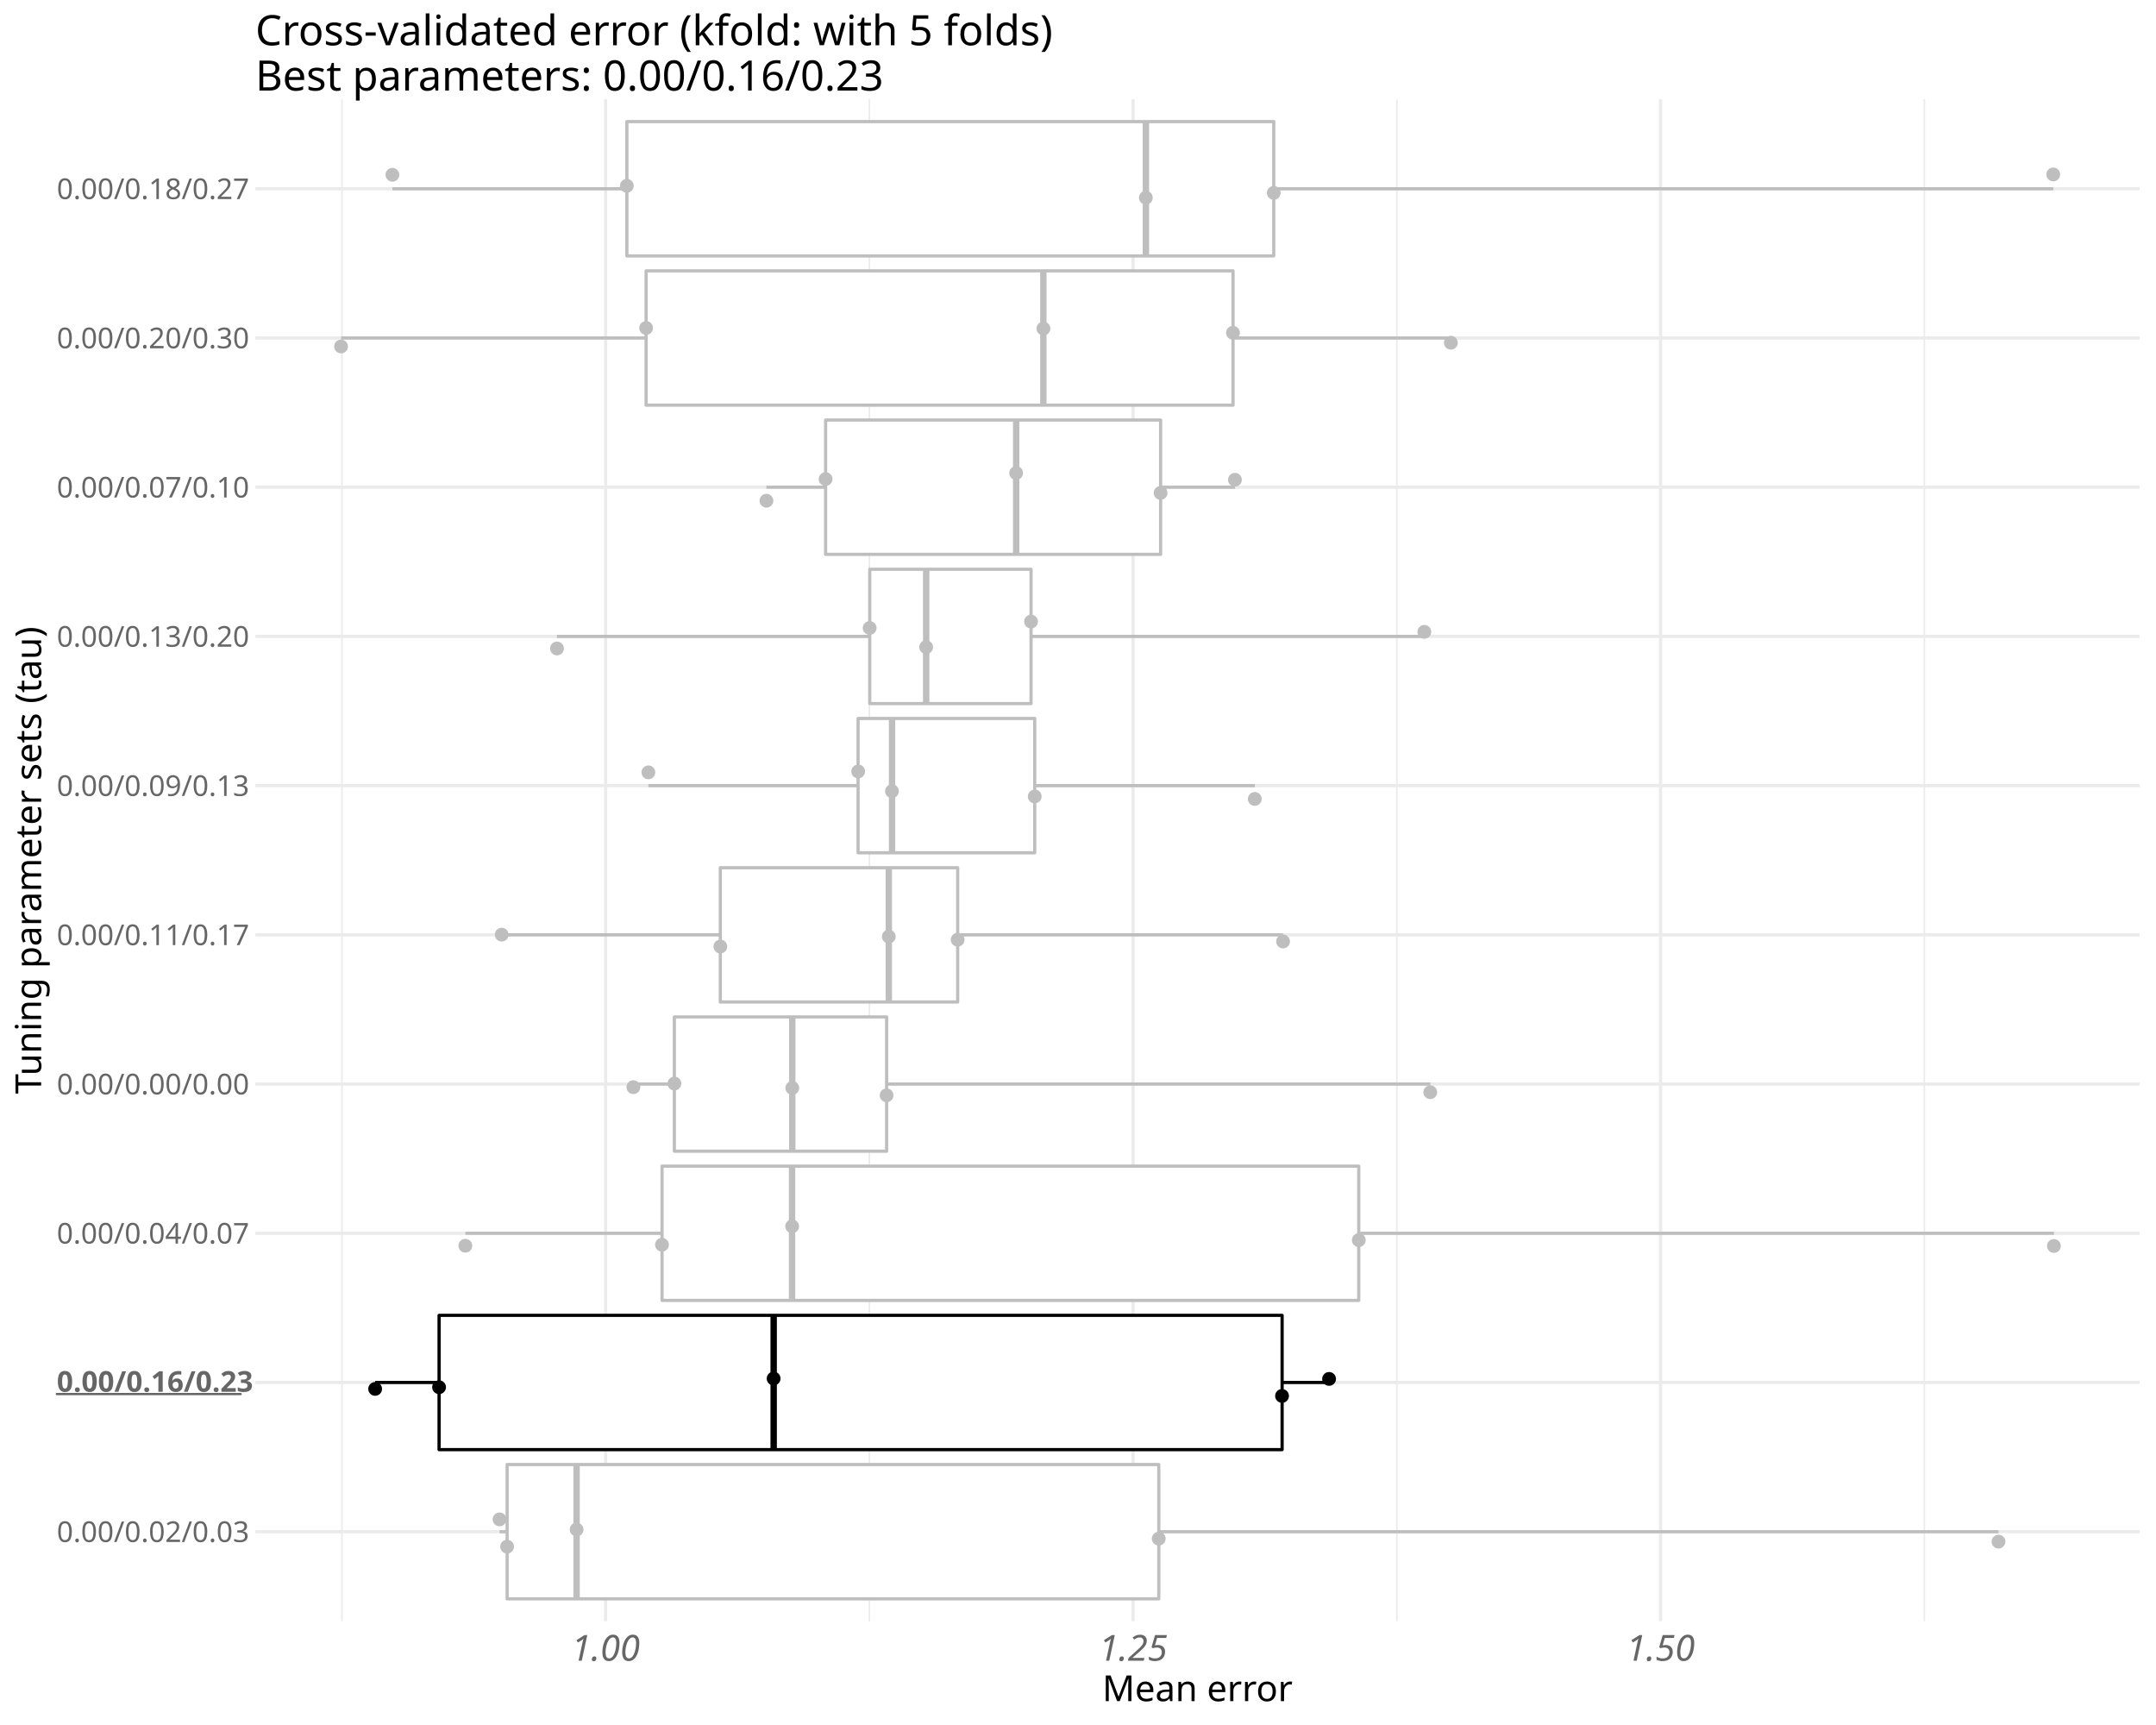
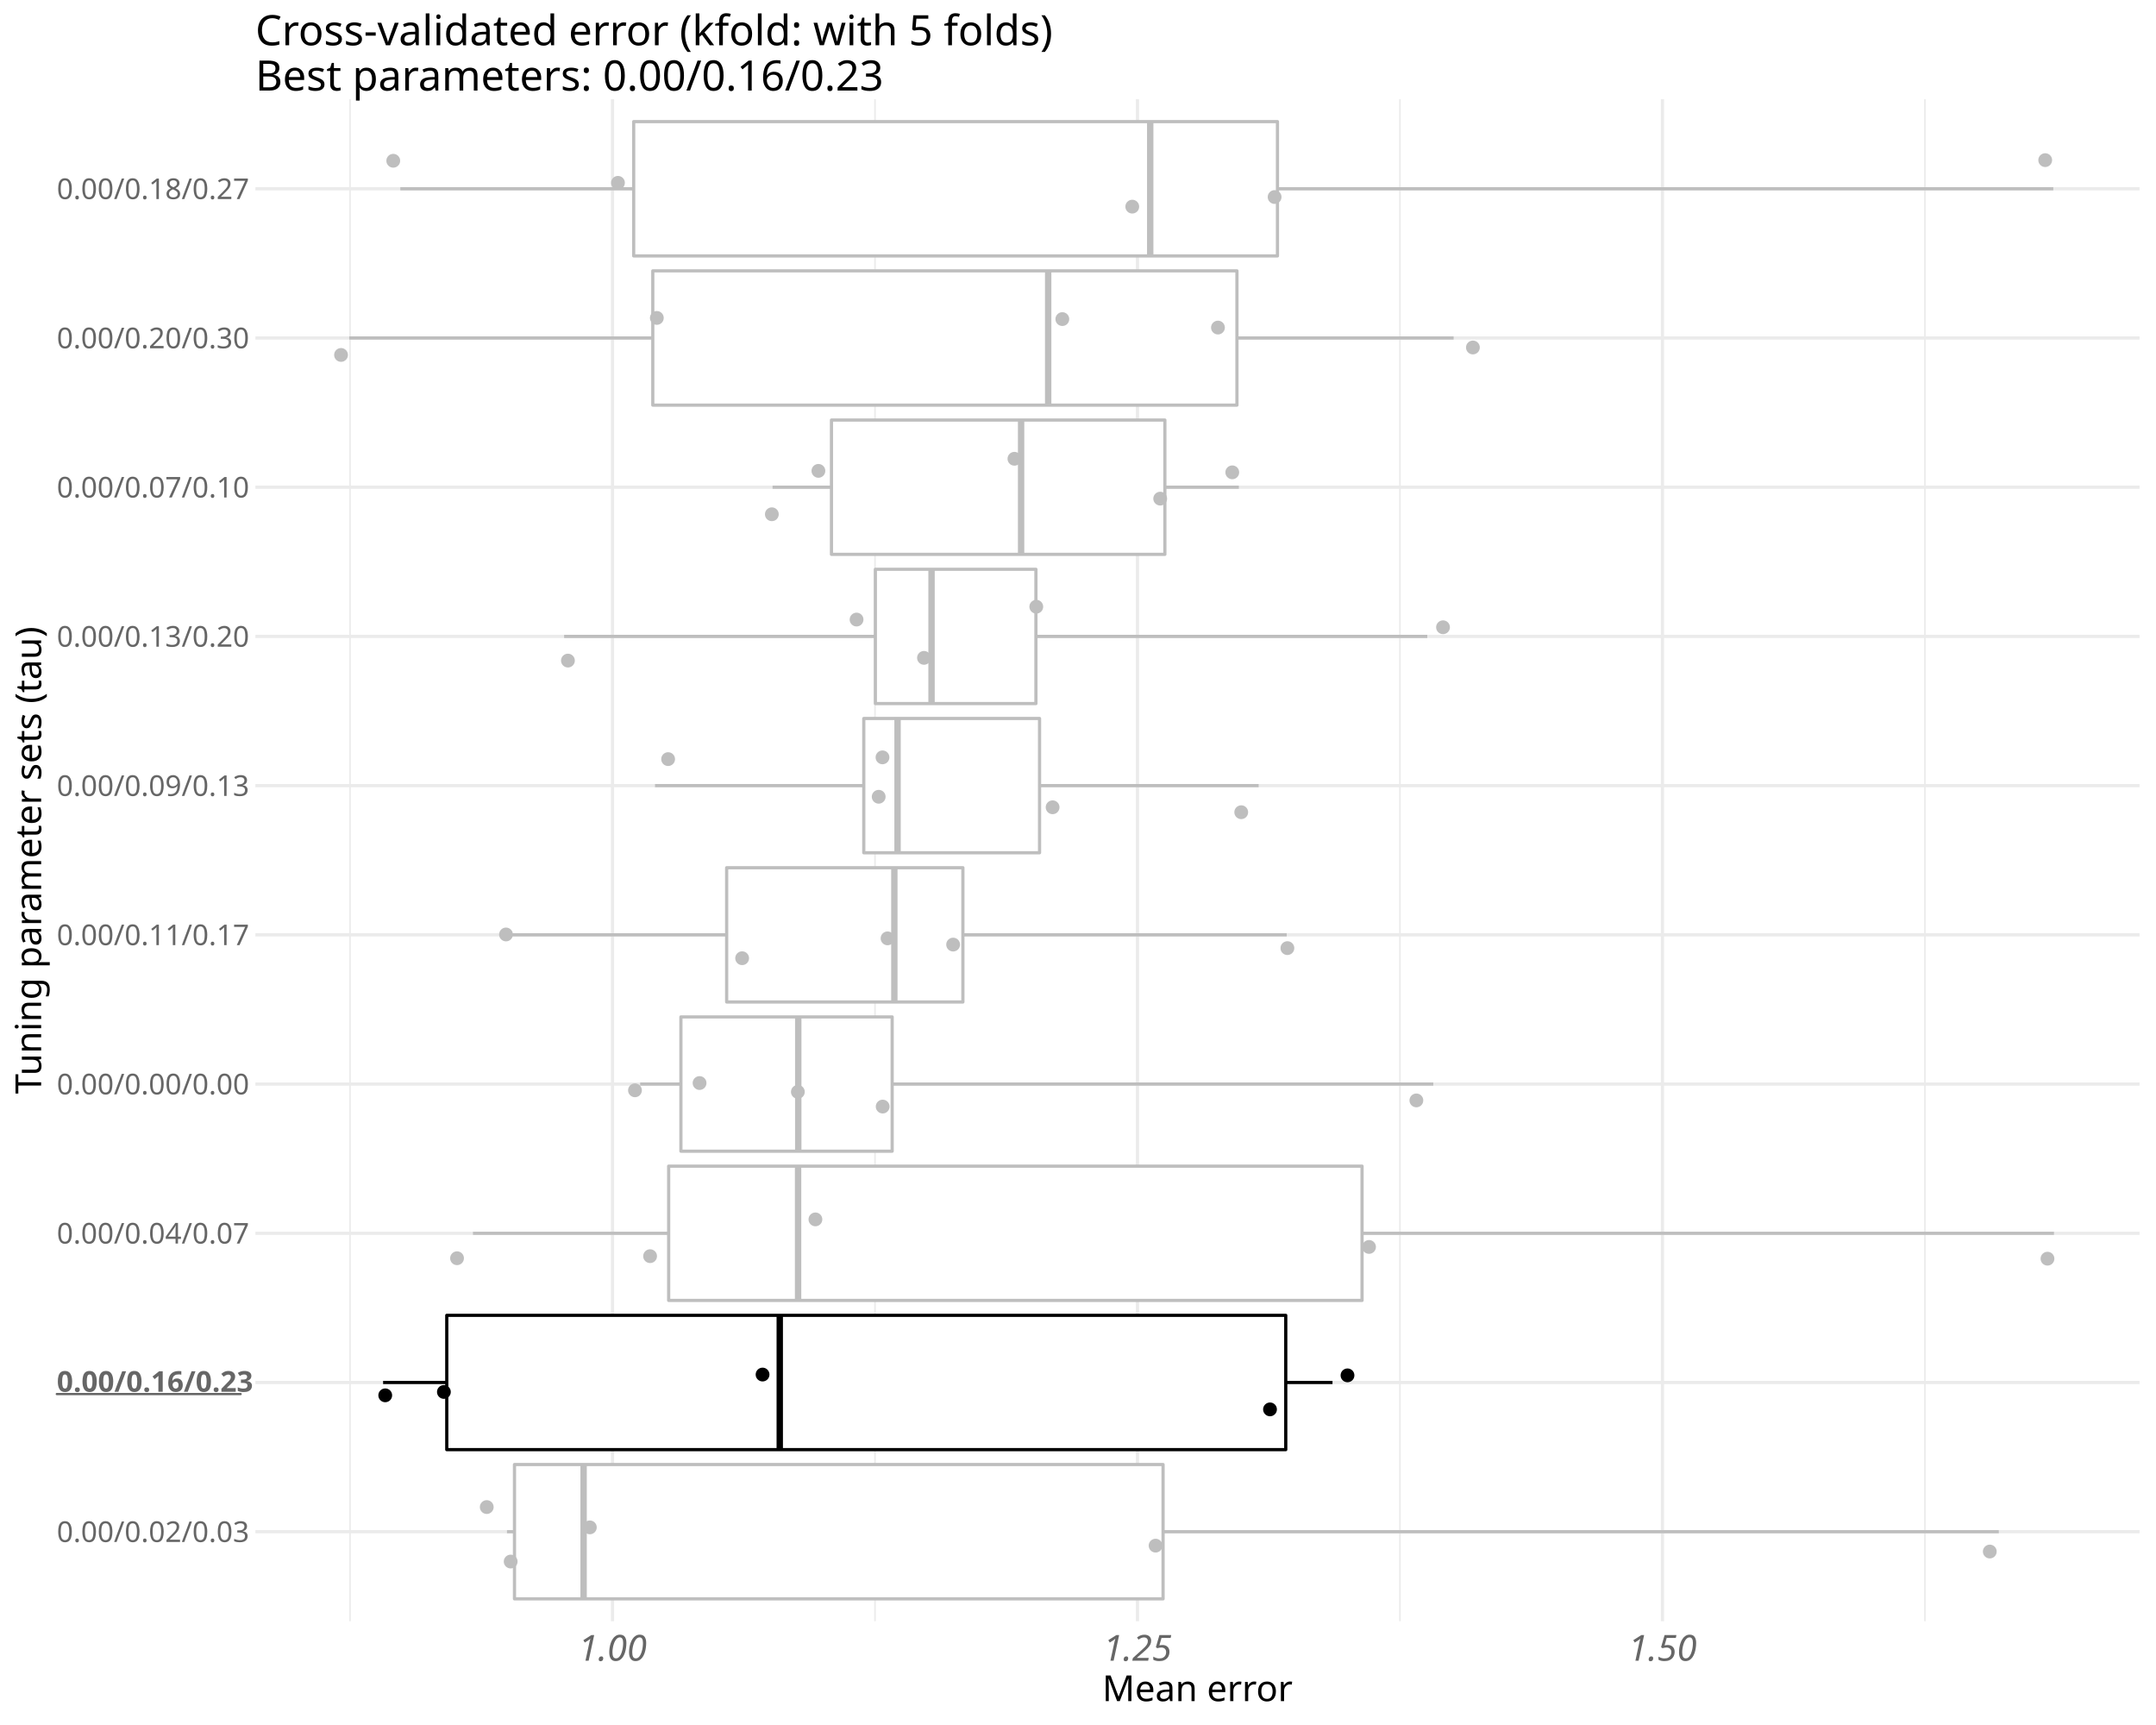
<svg xmlns="http://www.w3.org/2000/svg" class="svglite" data-engine-version="2.0" width="720.00pt" height="576.00pt" viewBox="0 0 720.00 576.00">
  <defs>
    <style type="text/css">
    .svglite line, .svglite polyline, .svglite polygon, .svglite path, .svglite rect, .svglite circle {
      fill: none;
      stroke: #000000;
      stroke-linecap: round;
      stroke-linejoin: round;
      stroke-miterlimit: 10.00;
    }
  </style>
  </defs>
  <rect width="100%" height="100%" style="stroke: none; fill: #FFFFFF;" />
  <defs>
    <clipPath id="cpMC4wMHw3MjAuMDB8MC4wMHw1NzYuMDA=">
      <rect x="0.00" y="0.00" width="720.00" height="576.00" />
    </clipPath>
  </defs>
  <g clip-path="url(#cpMC4wMHw3MjAuMDB8MC4wMHw1NzYuMDA=)">
</g>
  <defs>
    <clipPath id="cpODUuMjl8NzE0LjUyfDMzLjE0fDU0MS4zNQ==">
      <rect x="85.29" y="33.14" width="629.23" height="508.21" />
    </clipPath>
  </defs>
  <g clip-path="url(#cpODUuMjl8NzE0LjUyfDMzLjE0fDU0MS4zNQ==)">
-     <polyline points="114.18,541.35 114.18,33.14 " style="stroke-width: 0.53; stroke: #EBEBEB; stroke-linecap: butt;" />
-     <polyline points="290.33,541.35 290.33,33.14 " style="stroke-width: 0.53; stroke: #EBEBEB; stroke-linecap: butt;" />
-     <polyline points="466.48,541.35 466.48,33.14 " style="stroke-width: 0.53; stroke: #EBEBEB; stroke-linecap: butt;" />
-     <polyline points="642.63,541.35 642.63,33.14 " style="stroke-width: 0.53; stroke: #EBEBEB; stroke-linecap: butt;" />
+     <polyline points="116.90,541.35 116.90,33.14 " style="stroke-width: 0.53; stroke: #EBEBEB; stroke-linecap: butt;" />
+     <polyline points="292.21,541.35 292.21,33.14 " style="stroke-width: 0.53; stroke: #EBEBEB; stroke-linecap: butt;" />
+     <polyline points="467.52,541.35 467.52,33.14 " style="stroke-width: 0.53; stroke: #EBEBEB; stroke-linecap: butt;" />
+     <polyline points="642.83,541.35 642.83,33.14 " style="stroke-width: 0.53; stroke: #EBEBEB; stroke-linecap: butt;" />
    <polyline points="85.29,112.86 714.52,112.86 " style="stroke-width: 1.07; stroke: #EBEBEB; stroke-linecap: butt;" />
    <polyline points="85.29,63.04 714.52,63.04 " style="stroke-width: 1.07; stroke: #EBEBEB; stroke-linecap: butt;" />
    <polyline points="85.29,461.63 714.52,461.63 " style="stroke-width: 1.07; stroke: #EBEBEB; stroke-linecap: butt;" />
    <polyline points="85.29,212.51 714.52,212.51 " style="stroke-width: 1.07; stroke: #EBEBEB; stroke-linecap: butt;" />
    <polyline points="85.29,312.16 714.52,312.16 " style="stroke-width: 1.07; stroke: #EBEBEB; stroke-linecap: butt;" />
    <polyline points="85.29,262.33 714.52,262.33 " style="stroke-width: 1.07; stroke: #EBEBEB; stroke-linecap: butt;" />
    <polyline points="85.29,162.68 714.52,162.68 " style="stroke-width: 1.07; stroke: #EBEBEB; stroke-linecap: butt;" />
    <polyline points="85.29,411.81 714.52,411.81 " style="stroke-width: 1.07; stroke: #EBEBEB; stroke-linecap: butt;" />
    <polyline points="85.29,511.46 714.52,511.46 " style="stroke-width: 1.07; stroke: #EBEBEB; stroke-linecap: butt;" />
    <polyline points="85.29,361.98 714.52,361.98 " style="stroke-width: 1.07; stroke: #EBEBEB; stroke-linecap: butt;" />
-     <polyline points="202.25,541.35 202.25,33.14 " style="stroke-width: 1.07; stroke: #EBEBEB; stroke-linecap: butt;" />
-     <polyline points="378.40,541.35 378.40,33.14 " style="stroke-width: 1.07; stroke: #EBEBEB; stroke-linecap: butt;" />
-     <polyline points="554.55,541.35 554.55,33.14 " style="stroke-width: 1.07; stroke: #EBEBEB; stroke-linecap: butt;" />
-     <line x1="386.98" y1="511.46" x2="667.42" y2="511.46" style="stroke-width: 1.07; stroke: #BEBEBE; stroke-linecap: butt;" />
-     <line x1="169.36" y1="511.46" x2="166.85" y2="511.46" style="stroke-width: 1.07; stroke: #BEBEBE; stroke-linecap: butt;" />
-     <polygon points="386.98,533.88 169.36,533.88 169.36,489.03 386.98,489.03 386.98,533.88 " style="stroke-width: 1.07; stroke: #BEBEBE; fill: #FFFFFF;" />
-     <line x1="192.55" y1="533.88" x2="192.55" y2="489.03" style="stroke-width: 2.13; stroke: #BEBEBE; stroke-linecap: butt;" />
-     <line x1="428.16" y1="461.63" x2="443.83" y2="461.63" style="stroke-width: 1.07; stroke-linecap: butt;" />
-     <line x1="146.63" y1="461.63" x2="125.28" y2="461.63" style="stroke-width: 1.07; stroke-linecap: butt;" />
-     <polygon points="428.16,484.05 146.63,484.05 146.63,439.21 428.16,439.21 428.16,484.05 " style="stroke-width: 1.07; fill: #FFFFFF;" />
-     <line x1="258.37" y1="484.05" x2="258.37" y2="439.21" style="stroke-width: 2.13; stroke-linecap: butt;" />
-     <line x1="453.76" y1="411.81" x2="685.92" y2="411.81" style="stroke-width: 1.07; stroke: #BEBEBE; stroke-linecap: butt;" />
-     <line x1="221.09" y1="411.81" x2="155.42" y2="411.81" style="stroke-width: 1.07; stroke: #BEBEBE; stroke-linecap: butt;" />
-     <polygon points="453.76,434.23 221.09,434.23 221.09,389.39 453.76,389.39 453.76,434.23 " style="stroke-width: 1.07; stroke: #BEBEBE; fill: #FFFFFF;" />
-     <line x1="264.51" y1="434.23" x2="264.51" y2="389.39" style="stroke-width: 2.13; stroke: #BEBEBE; stroke-linecap: butt;" />
-     <line x1="296.09" y1="361.98" x2="477.66" y2="361.98" style="stroke-width: 1.07; stroke: #BEBEBE; stroke-linecap: butt;" />
-     <line x1="225.20" y1="361.98" x2="211.53" y2="361.98" style="stroke-width: 1.07; stroke: #BEBEBE; stroke-linecap: butt;" />
-     <polygon points="296.09,384.40 225.20,384.40 225.20,339.56 296.09,339.56 296.09,384.40 " style="stroke-width: 1.07; stroke: #BEBEBE; fill: #FFFFFF;" />
-     <line x1="264.58" y1="384.40" x2="264.58" y2="339.56" style="stroke-width: 2.13; stroke: #BEBEBE; stroke-linecap: butt;" />
-     <line x1="319.82" y1="312.16" x2="428.48" y2="312.16" style="stroke-width: 1.07; stroke: #BEBEBE; stroke-linecap: butt;" />
-     <line x1="240.55" y1="312.16" x2="167.56" y2="312.16" style="stroke-width: 1.07; stroke: #BEBEBE; stroke-linecap: butt;" />
-     <polygon points="319.82,334.58 240.55,334.58 240.55,289.74 319.82,289.74 319.82,334.58 " style="stroke-width: 1.07; stroke: #BEBEBE; fill: #FFFFFF;" />
-     <line x1="296.82" y1="334.58" x2="296.82" y2="289.74" style="stroke-width: 2.13; stroke: #BEBEBE; stroke-linecap: butt;" />
-     <line x1="345.54" y1="262.33" x2="419.06" y2="262.33" style="stroke-width: 1.07; stroke: #BEBEBE; stroke-linecap: butt;" />
-     <line x1="286.56" y1="262.33" x2="216.52" y2="262.33" style="stroke-width: 1.07; stroke: #BEBEBE; stroke-linecap: butt;" />
-     <polygon points="345.54,284.75 286.56,284.75 286.56,239.91 345.54,239.91 345.54,284.75 " style="stroke-width: 1.07; stroke: #BEBEBE; fill: #FFFFFF;" />
-     <line x1="297.90" y1="284.75" x2="297.90" y2="239.91" style="stroke-width: 2.13; stroke: #BEBEBE; stroke-linecap: butt;" />
-     <line x1="344.32" y1="212.51" x2="475.64" y2="212.51" style="stroke-width: 1.07; stroke: #BEBEBE; stroke-linecap: butt;" />
-     <line x1="290.45" y1="212.51" x2="186.01" y2="212.51" style="stroke-width: 1.07; stroke: #BEBEBE; stroke-linecap: butt;" />
-     <polygon points="344.32,234.93 290.45,234.93 290.45,190.09 344.32,190.09 344.32,234.93 " style="stroke-width: 1.07; stroke: #BEBEBE; fill: #FFFFFF;" />
-     <line x1="309.30" y1="234.93" x2="309.30" y2="190.09" style="stroke-width: 2.13; stroke: #BEBEBE; stroke-linecap: butt;" />
-     <line x1="387.59" y1="162.68" x2="412.42" y2="162.68" style="stroke-width: 1.07; stroke: #BEBEBE; stroke-linecap: butt;" />
-     <line x1="275.72" y1="162.68" x2="255.95" y2="162.68" style="stroke-width: 1.07; stroke: #BEBEBE; stroke-linecap: butt;" />
-     <polygon points="387.59,185.11 275.72,185.11 275.72,140.26 387.59,140.26 387.59,185.11 " style="stroke-width: 1.07; stroke: #BEBEBE; fill: #FFFFFF;" />
-     <line x1="339.35" y1="185.11" x2="339.35" y2="140.26" style="stroke-width: 2.13; stroke: #BEBEBE; stroke-linecap: butt;" />
-     <line x1="411.77" y1="112.86" x2="484.50" y2="112.86" style="stroke-width: 1.07; stroke: #BEBEBE; stroke-linecap: butt;" />
-     <line x1="215.77" y1="112.86" x2="113.90" y2="112.86" style="stroke-width: 1.07; stroke: #BEBEBE; stroke-linecap: butt;" />
-     <polygon points="411.77,135.28 215.77,135.28 215.77,90.44 411.77,90.44 411.77,135.28 " style="stroke-width: 1.07; stroke: #BEBEBE; fill: #FFFFFF;" />
-     <line x1="348.43" y1="135.28" x2="348.43" y2="90.44" style="stroke-width: 2.13; stroke: #BEBEBE; stroke-linecap: butt;" />
-     <line x1="425.37" y1="63.04" x2="685.70" y2="63.04" style="stroke-width: 1.07; stroke: #BEBEBE; stroke-linecap: butt;" />
-     <line x1="209.35" y1="63.04" x2="131.05" y2="63.04" style="stroke-width: 1.07; stroke: #BEBEBE; stroke-linecap: butt;" />
-     <polygon points="425.37,85.46 209.35,85.46 209.35,40.61 425.37,40.61 425.37,85.46 " style="stroke-width: 1.07; stroke: #BEBEBE; fill: #FFFFFF;" />
-     <line x1="382.68" y1="85.46" x2="382.68" y2="40.61" style="stroke-width: 2.13; stroke: #BEBEBE; stroke-linecap: butt;" />
-     <circle cx="484.52" cy="114.44" r="1.95" style="stroke-width: 0.71; stroke: #BEBEBE; fill: #BEBEBE;" />
-     <circle cx="131.04" cy="58.36" r="1.95" style="stroke-width: 0.71; stroke: #BEBEBE; fill: #BEBEBE;" />
-     <circle cx="146.63" cy="463.21" r="1.95" style="stroke-width: 0.71; fill: #000000;" />
-     <circle cx="309.29" cy="216.09" r="1.95" style="stroke-width: 0.71; stroke: #BEBEBE; fill: #BEBEBE;" />
-     <circle cx="296.81" cy="312.74" r="1.95" style="stroke-width: 0.71; stroke: #BEBEBE; fill: #BEBEBE;" />
-     <circle cx="297.87" cy="264.19" r="1.95" style="stroke-width: 0.71; stroke: #BEBEBE; fill: #BEBEBE;" />
-     <circle cx="387.58" cy="164.59" r="1.95" style="stroke-width: 0.71; stroke: #BEBEBE; fill: #BEBEBE;" />
-     <circle cx="453.77" cy="414.09" r="1.95" style="stroke-width: 0.71; stroke: #BEBEBE; fill: #BEBEBE;" />
-     <circle cx="386.97" cy="513.78" r="1.95" style="stroke-width: 0.71; stroke: #BEBEBE; fill: #BEBEBE;" />
-     <circle cx="211.52" cy="363.02" r="1.95" style="stroke-width: 0.71; stroke: #BEBEBE; fill: #BEBEBE;" />
-     <circle cx="113.89" cy="115.69" r="1.95" style="stroke-width: 0.71; stroke: #BEBEBE; fill: #BEBEBE;" />
-     <circle cx="685.69" cy="58.25" r="1.95" style="stroke-width: 0.71; stroke: #BEBEBE; fill: #BEBEBE;" />
-     <circle cx="258.35" cy="460.31" r="1.95" style="stroke-width: 0.71; fill: #000000;" />
-     <circle cx="475.66" cy="210.98" r="1.95" style="stroke-width: 0.71; stroke: #BEBEBE; fill: #BEBEBE;" />
-     <circle cx="319.81" cy="313.78" r="1.95" style="stroke-width: 0.71; stroke: #BEBEBE; fill: #BEBEBE;" />
-     <circle cx="419.04" cy="266.77" r="1.95" style="stroke-width: 0.71; stroke: #BEBEBE; fill: #BEBEBE;" />
-     <circle cx="255.95" cy="167.20" r="1.95" style="stroke-width: 0.71; stroke: #BEBEBE; fill: #BEBEBE;" />
-     <circle cx="264.54" cy="409.49" r="1.95" style="stroke-width: 0.71; stroke: #BEBEBE; fill: #BEBEBE;" />
-     <circle cx="169.35" cy="516.44" r="1.95" style="stroke-width: 0.71; stroke: #BEBEBE; fill: #BEBEBE;" />
-     <circle cx="225.22" cy="361.81" r="1.95" style="stroke-width: 0.71; stroke: #BEBEBE; fill: #BEBEBE;" />
-     <circle cx="215.77" cy="109.51" r="1.95" style="stroke-width: 0.71; stroke: #BEBEBE; fill: #BEBEBE;" />
-     <circle cx="425.37" cy="64.41" r="1.95" style="stroke-width: 0.71; stroke: #BEBEBE; fill: #BEBEBE;" />
-     <circle cx="428.14" cy="466.12" r="1.95" style="stroke-width: 0.71; fill: #000000;" />
-     <circle cx="290.42" cy="209.69" r="1.95" style="stroke-width: 0.71; stroke: #BEBEBE; fill: #BEBEBE;" />
-     <circle cx="167.55" cy="312.09" r="1.95" style="stroke-width: 0.71; stroke: #BEBEBE; fill: #BEBEBE;" />
-     <circle cx="286.59" cy="257.61" r="1.95" style="stroke-width: 0.71; stroke: #BEBEBE; fill: #BEBEBE;" />
-     <circle cx="339.34" cy="157.94" r="1.95" style="stroke-width: 0.71; stroke: #BEBEBE; fill: #BEBEBE;" />
-     <circle cx="155.40" cy="415.97" r="1.95" style="stroke-width: 0.71; stroke: #BEBEBE; fill: #BEBEBE;" />
-     <circle cx="192.56" cy="510.73" r="1.95" style="stroke-width: 0.71; stroke: #BEBEBE; fill: #BEBEBE;" />
-     <circle cx="264.58" cy="363.28" r="1.95" style="stroke-width: 0.71; stroke: #BEBEBE; fill: #BEBEBE;" />
-     <circle cx="348.45" cy="109.71" r="1.95" style="stroke-width: 0.71; stroke: #BEBEBE; fill: #BEBEBE;" />
-     <circle cx="382.66" cy="66.02" r="1.95" style="stroke-width: 0.71; stroke: #BEBEBE; fill: #BEBEBE;" />
-     <circle cx="443.85" cy="460.44" r="1.95" style="stroke-width: 0.71; fill: #000000;" />
-     <circle cx="186.01" cy="216.54" r="1.95" style="stroke-width: 0.71; stroke: #BEBEBE; fill: #BEBEBE;" />
-     <circle cx="240.57" cy="316.06" r="1.95" style="stroke-width: 0.71; stroke: #BEBEBE; fill: #BEBEBE;" />
-     <circle cx="216.53" cy="257.90" r="1.95" style="stroke-width: 0.71; stroke: #BEBEBE; fill: #BEBEBE;" />
-     <circle cx="412.41" cy="160.20" r="1.95" style="stroke-width: 0.71; stroke: #BEBEBE; fill: #BEBEBE;" />
-     <circle cx="221.07" cy="415.63" r="1.95" style="stroke-width: 0.71; stroke: #BEBEBE; fill: #BEBEBE;" />
-     <circle cx="667.40" cy="514.77" r="1.95" style="stroke-width: 0.71; stroke: #BEBEBE; fill: #BEBEBE;" />
-     <circle cx="477.64" cy="364.71" r="1.95" style="stroke-width: 0.71; stroke: #BEBEBE; fill: #BEBEBE;" />
-     <circle cx="411.75" cy="111.12" r="1.95" style="stroke-width: 0.71; stroke: #BEBEBE; fill: #BEBEBE;" />
-     <circle cx="209.33" cy="62.04" r="1.95" style="stroke-width: 0.71; stroke: #BEBEBE; fill: #BEBEBE;" />
-     <circle cx="125.28" cy="463.77" r="1.95" style="stroke-width: 0.71; fill: #000000;" />
-     <circle cx="344.32" cy="207.55" r="1.95" style="stroke-width: 0.71; stroke: #BEBEBE; fill: #BEBEBE;" />
-     <circle cx="428.48" cy="314.37" r="1.95" style="stroke-width: 0.71; stroke: #BEBEBE; fill: #BEBEBE;" />
-     <circle cx="345.55" cy="265.95" r="1.95" style="stroke-width: 0.71; stroke: #BEBEBE; fill: #BEBEBE;" />
-     <circle cx="275.71" cy="159.96" r="1.95" style="stroke-width: 0.71; stroke: #BEBEBE; fill: #BEBEBE;" />
-     <circle cx="685.91" cy="416.05" r="1.95" style="stroke-width: 0.71; stroke: #BEBEBE; fill: #BEBEBE;" />
-     <circle cx="166.82" cy="507.34" r="1.95" style="stroke-width: 0.71; stroke: #BEBEBE; fill: #BEBEBE;" />
-     <circle cx="296.08" cy="365.74" r="1.95" style="stroke-width: 0.71; stroke: #BEBEBE; fill: #BEBEBE;" />
+     <polyline points="204.55,541.35 204.55,33.14 " style="stroke-width: 1.07; stroke: #EBEBEB; stroke-linecap: butt;" />
+     <polyline points="379.86,541.35 379.86,33.14 " style="stroke-width: 1.07; stroke: #EBEBEB; stroke-linecap: butt;" />
+     <polyline points="555.18,541.35 555.18,33.14 " style="stroke-width: 1.07; stroke: #EBEBEB; stroke-linecap: butt;" />
+     <line x1="388.41" y1="511.46" x2="667.50" y2="511.46" style="stroke-width: 1.07; stroke: #BEBEBE; stroke-linecap: butt;" />
+     <line x1="171.81" y1="511.46" x2="169.31" y2="511.46" style="stroke-width: 1.07; stroke: #BEBEBE; stroke-linecap: butt;" />
+     <polygon points="388.41,533.88 171.81,533.88 171.81,489.03 388.41,489.03 388.41,533.88 " style="stroke-width: 1.07; stroke: #BEBEBE; fill: #FFFFFF;" />
+     <line x1="194.90" y1="533.88" x2="194.90" y2="489.03" style="stroke-width: 2.13; stroke: #BEBEBE; stroke-linecap: butt;" />
+     <line x1="429.38" y1="461.63" x2="444.99" y2="461.63" style="stroke-width: 1.07; stroke-linecap: butt;" />
+     <line x1="149.20" y1="461.63" x2="127.94" y2="461.63" style="stroke-width: 1.07; stroke-linecap: butt;" />
+     <polygon points="429.38,484.05 149.20,484.05 149.20,439.21 429.38,439.21 429.38,484.05 " style="stroke-width: 1.07; fill: #FFFFFF;" />
+     <line x1="260.40" y1="484.05" x2="260.40" y2="439.21" style="stroke-width: 2.13; stroke-linecap: butt;" />
+     <line x1="454.86" y1="411.81" x2="685.92" y2="411.81" style="stroke-width: 1.07; stroke: #BEBEBE; stroke-linecap: butt;" />
+     <line x1="223.30" y1="411.81" x2="157.95" y2="411.81" style="stroke-width: 1.07; stroke: #BEBEBE; stroke-linecap: butt;" />
+     <polygon points="454.86,434.23 223.30,434.23 223.30,389.39 454.86,389.39 454.86,434.23 " style="stroke-width: 1.07; stroke: #BEBEBE; fill: #FFFFFF;" />
+     <line x1="266.52" y1="434.23" x2="266.52" y2="389.39" style="stroke-width: 2.13; stroke: #BEBEBE; stroke-linecap: butt;" />
+     <line x1="297.94" y1="361.98" x2="478.65" y2="361.98" style="stroke-width: 1.07; stroke: #BEBEBE; stroke-linecap: butt;" />
+     <line x1="227.39" y1="361.98" x2="213.79" y2="361.98" style="stroke-width: 1.07; stroke: #BEBEBE; stroke-linecap: butt;" />
+     <polygon points="297.94,384.40 227.39,384.40 227.39,339.56 297.94,339.56 297.94,384.40 " style="stroke-width: 1.07; stroke: #BEBEBE; fill: #FFFFFF;" />
+     <line x1="266.58" y1="384.40" x2="266.58" y2="339.56" style="stroke-width: 2.13; stroke: #BEBEBE; stroke-linecap: butt;" />
+     <line x1="321.56" y1="312.16" x2="429.70" y2="312.16" style="stroke-width: 1.07; stroke: #BEBEBE; stroke-linecap: butt;" />
+     <line x1="242.67" y1="312.16" x2="170.02" y2="312.16" style="stroke-width: 1.07; stroke: #BEBEBE; stroke-linecap: butt;" />
+     <polygon points="321.56,334.58 242.67,334.58 242.67,289.74 321.56,289.74 321.56,334.58 " style="stroke-width: 1.07; stroke: #BEBEBE; fill: #FFFFFF;" />
+     <line x1="298.67" y1="334.58" x2="298.67" y2="289.74" style="stroke-width: 2.13; stroke: #BEBEBE; stroke-linecap: butt;" />
+     <line x1="347.16" y1="262.33" x2="420.33" y2="262.33" style="stroke-width: 1.07; stroke: #BEBEBE; stroke-linecap: butt;" />
+     <line x1="288.46" y1="262.33" x2="218.75" y2="262.33" style="stroke-width: 1.07; stroke: #BEBEBE; stroke-linecap: butt;" />
+     <polygon points="347.16,284.75 288.46,284.75 288.46,239.91 347.16,239.91 347.16,284.75 " style="stroke-width: 1.07; stroke: #BEBEBE; fill: #FFFFFF;" />
+     <line x1="299.74" y1="284.75" x2="299.74" y2="239.91" style="stroke-width: 2.13; stroke: #BEBEBE; stroke-linecap: butt;" />
+     <line x1="345.95" y1="212.51" x2="476.64" y2="212.51" style="stroke-width: 1.07; stroke: #BEBEBE; stroke-linecap: butt;" />
+     <line x1="292.33" y1="212.51" x2="188.39" y2="212.51" style="stroke-width: 1.07; stroke: #BEBEBE; stroke-linecap: butt;" />
+     <polygon points="345.95,234.93 292.33,234.93 292.33,190.09 345.95,190.09 345.95,234.93 " style="stroke-width: 1.07; stroke: #BEBEBE; fill: #FFFFFF;" />
+     <line x1="311.09" y1="234.93" x2="311.09" y2="190.09" style="stroke-width: 2.13; stroke: #BEBEBE; stroke-linecap: butt;" />
+     <line x1="389.01" y1="162.68" x2="413.72" y2="162.68" style="stroke-width: 1.07; stroke: #BEBEBE; stroke-linecap: butt;" />
+     <line x1="277.67" y1="162.68" x2="258.00" y2="162.68" style="stroke-width: 1.07; stroke: #BEBEBE; stroke-linecap: butt;" />
+     <polygon points="389.01,185.11 277.67,185.11 277.67,140.26 389.01,140.26 389.01,185.11 " style="stroke-width: 1.07; stroke: #BEBEBE; fill: #FFFFFF;" />
+     <line x1="341.00" y1="185.11" x2="341.00" y2="140.26" style="stroke-width: 2.13; stroke: #BEBEBE; stroke-linecap: butt;" />
+     <line x1="413.08" y1="112.86" x2="485.45" y2="112.86" style="stroke-width: 1.07; stroke: #BEBEBE; stroke-linecap: butt;" />
+     <line x1="218.00" y1="112.86" x2="116.62" y2="112.86" style="stroke-width: 1.07; stroke: #BEBEBE; stroke-linecap: butt;" />
+     <polygon points="413.08,135.28 218.00,135.28 218.00,90.44 413.08,90.44 413.08,135.28 " style="stroke-width: 1.07; stroke: #BEBEBE; fill: #FFFFFF;" />
+     <line x1="350.04" y1="135.28" x2="350.04" y2="90.44" style="stroke-width: 2.13; stroke: #BEBEBE; stroke-linecap: butt;" />
+     <line x1="426.61" y1="63.04" x2="685.70" y2="63.04" style="stroke-width: 1.07; stroke: #BEBEBE; stroke-linecap: butt;" />
+     <line x1="211.62" y1="63.04" x2="133.69" y2="63.04" style="stroke-width: 1.07; stroke: #BEBEBE; stroke-linecap: butt;" />
+     <polygon points="426.61,85.46 211.62,85.46 211.62,40.61 426.61,40.61 426.61,85.46 " style="stroke-width: 1.07; stroke: #BEBEBE; fill: #FFFFFF;" />
+     <line x1="384.12" y1="85.46" x2="384.12" y2="40.61" style="stroke-width: 2.13; stroke: #BEBEBE; stroke-linecap: butt;" />
+     <circle cx="491.88" cy="116.03" r="1.95" style="stroke-width: 0.71; stroke: #BEBEBE; fill: #BEBEBE;" />
+     <circle cx="131.33" cy="53.68" r="1.95" style="stroke-width: 0.71; stroke: #BEBEBE; fill: #BEBEBE;" />
+     <circle cx="148.24" cy="464.79" r="1.95" style="stroke-width: 0.71; fill: #000000;" />
+     <circle cx="308.57" cy="219.67" r="1.95" style="stroke-width: 0.71; stroke: #BEBEBE; fill: #BEBEBE;" />
+     <circle cx="296.40" cy="313.33" r="1.95" style="stroke-width: 0.71; stroke: #BEBEBE; fill: #BEBEBE;" />
+     <circle cx="293.44" cy="266.05" r="1.95" style="stroke-width: 0.71; stroke: #BEBEBE; fill: #BEBEBE;" />
+     <circle cx="387.45" cy="166.50" r="1.95" style="stroke-width: 0.71; stroke: #BEBEBE; fill: #BEBEBE;" />
+     <circle cx="457.19" cy="416.37" r="1.95" style="stroke-width: 0.71; stroke: #BEBEBE; fill: #BEBEBE;" />
+     <circle cx="385.91" cy="516.11" r="1.95" style="stroke-width: 0.71; stroke: #BEBEBE; fill: #BEBEBE;" />
+     <circle cx="212.05" cy="364.07" r="1.95" style="stroke-width: 0.71; stroke: #BEBEBE; fill: #BEBEBE;" />
+     <circle cx="113.89" cy="118.52" r="1.95" style="stroke-width: 0.71; stroke: #BEBEBE; fill: #BEBEBE;" />
+     <circle cx="683.00" cy="53.47" r="1.95" style="stroke-width: 0.71; stroke: #BEBEBE; fill: #BEBEBE;" />
+     <circle cx="254.66" cy="458.98" r="1.95" style="stroke-width: 0.71; fill: #000000;" />
+     <circle cx="481.90" cy="209.45" r="1.95" style="stroke-width: 0.71; stroke: #BEBEBE; fill: #BEBEBE;" />
+     <circle cx="318.30" cy="315.41" r="1.95" style="stroke-width: 0.71; stroke: #BEBEBE; fill: #BEBEBE;" />
+     <circle cx="414.51" cy="271.21" r="1.95" style="stroke-width: 0.71; stroke: #BEBEBE; fill: #BEBEBE;" />
+     <circle cx="257.76" cy="171.72" r="1.95" style="stroke-width: 0.71; stroke: #BEBEBE; fill: #BEBEBE;" />
+     <circle cx="272.31" cy="407.17" r="1.95" style="stroke-width: 0.71; stroke: #BEBEBE; fill: #BEBEBE;" />
+     <circle cx="170.54" cy="521.42" r="1.95" style="stroke-width: 0.71; stroke: #BEBEBE; fill: #BEBEBE;" />
+     <circle cx="233.62" cy="361.64" r="1.95" style="stroke-width: 0.71; stroke: #BEBEBE; fill: #BEBEBE;" />
+     <circle cx="219.35" cy="106.16" r="1.95" style="stroke-width: 0.71; stroke: #BEBEBE; fill: #BEBEBE;" />
+     <circle cx="425.66" cy="65.79" r="1.95" style="stroke-width: 0.71; stroke: #BEBEBE; fill: #BEBEBE;" />
+     <circle cx="424.12" cy="470.61" r="1.95" style="stroke-width: 0.71; fill: #000000;" />
+     <circle cx="286.05" cy="206.88" r="1.95" style="stroke-width: 0.71; stroke: #BEBEBE; fill: #BEBEBE;" />
+     <circle cx="168.98" cy="312.03" r="1.95" style="stroke-width: 0.71; stroke: #BEBEBE; fill: #BEBEBE;" />
+     <circle cx="294.71" cy="252.89" r="1.95" style="stroke-width: 0.71; stroke: #BEBEBE; fill: #BEBEBE;" />
+     <circle cx="338.77" cy="153.19" r="1.95" style="stroke-width: 0.71; stroke: #BEBEBE; fill: #BEBEBE;" />
+     <circle cx="152.63" cy="420.14" r="1.95" style="stroke-width: 0.71; stroke: #BEBEBE; fill: #BEBEBE;" />
+     <circle cx="196.98" cy="510.01" r="1.95" style="stroke-width: 0.71; stroke: #BEBEBE; fill: #BEBEBE;" />
+     <circle cx="266.45" cy="364.59" r="1.95" style="stroke-width: 0.71; stroke: #BEBEBE; fill: #BEBEBE;" />
+     <circle cx="354.77" cy="106.55" r="1.95" style="stroke-width: 0.71; stroke: #BEBEBE; fill: #BEBEBE;" />
+     <circle cx="378.12" cy="69.00" r="1.95" style="stroke-width: 0.71; stroke: #BEBEBE; fill: #BEBEBE;" />
+     <circle cx="450.00" cy="459.25" r="1.95" style="stroke-width: 0.71; fill: #000000;" />
+     <circle cx="189.66" cy="220.58" r="1.95" style="stroke-width: 0.71; stroke: #BEBEBE; fill: #BEBEBE;" />
+     <circle cx="247.84" cy="319.96" r="1.95" style="stroke-width: 0.71; stroke: #BEBEBE; fill: #BEBEBE;" />
+     <circle cx="223.12" cy="253.48" r="1.95" style="stroke-width: 0.71; stroke: #BEBEBE; fill: #BEBEBE;" />
+     <circle cx="411.52" cy="157.72" r="1.95" style="stroke-width: 0.71; stroke: #BEBEBE; fill: #BEBEBE;" />
+     <circle cx="217.10" cy="419.45" r="1.95" style="stroke-width: 0.71; stroke: #BEBEBE; fill: #BEBEBE;" />
+     <circle cx="664.49" cy="518.08" r="1.95" style="stroke-width: 0.71; stroke: #BEBEBE; fill: #BEBEBE;" />
+     <circle cx="473.00" cy="367.44" r="1.95" style="stroke-width: 0.71; stroke: #BEBEBE; fill: #BEBEBE;" />
+     <circle cx="406.74" cy="109.38" r="1.95" style="stroke-width: 0.71; stroke: #BEBEBE; fill: #BEBEBE;" />
+     <circle cx="206.37" cy="61.05" r="1.95" style="stroke-width: 0.71; stroke: #BEBEBE; fill: #BEBEBE;" />
+     <circle cx="128.65" cy="465.92" r="1.95" style="stroke-width: 0.71; fill: #000000;" />
+     <circle cx="346.07" cy="202.59" r="1.95" style="stroke-width: 0.71; stroke: #BEBEBE; fill: #BEBEBE;" />
+     <circle cx="429.93" cy="316.59" r="1.95" style="stroke-width: 0.71; stroke: #BEBEBE; fill: #BEBEBE;" />
+     <circle cx="351.52" cy="269.56" r="1.95" style="stroke-width: 0.71; stroke: #BEBEBE; fill: #BEBEBE;" />
+     <circle cx="273.31" cy="157.23" r="1.95" style="stroke-width: 0.71; stroke: #BEBEBE; fill: #BEBEBE;" />
+     <circle cx="683.76" cy="420.29" r="1.95" style="stroke-width: 0.71; stroke: #BEBEBE; fill: #BEBEBE;" />
+     <circle cx="162.55" cy="503.23" r="1.95" style="stroke-width: 0.71; stroke: #BEBEBE; fill: #BEBEBE;" />
+     <circle cx="294.77" cy="369.50" r="1.95" style="stroke-width: 0.71; stroke: #BEBEBE; fill: #BEBEBE;" />
  </g>
  <g clip-path="url(#cpMC4wMHw3MjAuMDB8MC4wMHw1NzYuMDA=)">
    <text x="18.97" y="116.29" style="font-size: 9.60px; fill: #666666; font-family: sans;" textLength="61.39px" lengthAdjust="spacingAndGlyphs">0.00/0.20/0.30</text>
    <text x="18.97" y="365.42" style="font-size: 9.60px; fill: #666666; font-family: sans;" textLength="61.39px" lengthAdjust="spacingAndGlyphs">0.00/0.00/0.00</text>
    <text x="18.97" y="315.59" style="font-size: 9.60px; fill: #666666; font-family: sans;" textLength="61.39px" lengthAdjust="spacingAndGlyphs">0.00/0.11/0.17</text>
    <text x="18.97" y="464.73" style="font-size: 9.60px; font-weight: bold; fill: #666666; font-family: sans;" textLength="61.39px" lengthAdjust="spacingAndGlyphs">0.00/0.16/0.23</text>
    <polyline points="18.97,465.49 80.36,465.49 " style="stroke-width: 0.75; stroke: #666666;" />
    <text x="18.97" y="66.47" style="font-size: 9.60px; fill: #666666; font-family: sans;" textLength="61.39px" lengthAdjust="spacingAndGlyphs">0.00/0.18/0.27</text>
    <text x="18.97" y="215.94" style="font-size: 9.60px; fill: #666666; font-family: sans;" textLength="61.39px" lengthAdjust="spacingAndGlyphs">0.00/0.13/0.20</text>
    <text x="18.97" y="166.12" style="font-size: 9.60px; fill: #666666; font-family: sans;" textLength="61.39px" lengthAdjust="spacingAndGlyphs">0.00/0.07/0.10</text>
    <text x="18.97" y="265.77" style="font-size: 9.60px; fill: #666666; font-family: sans;" textLength="61.39px" lengthAdjust="spacingAndGlyphs">0.00/0.09/0.13</text>
    <text x="18.97" y="415.24" style="font-size: 9.60px; fill: #666666; font-family: sans;" textLength="61.39px" lengthAdjust="spacingAndGlyphs">0.00/0.04/0.07</text>
    <text x="18.97" y="514.89" style="font-size: 9.60px; fill: #666666; font-family: sans;" textLength="61.39px" lengthAdjust="spacingAndGlyphs">0.00/0.02/0.03</text>
-     <text x="202.25" y="554.54" text-anchor="middle" style="font-size: 12.00px; font-style: italic; fill: #666666; font-family: sans;" textLength="23.36px" lengthAdjust="spacingAndGlyphs">1.00</text>
-     <text x="378.40" y="554.54" text-anchor="middle" style="font-size: 12.00px; font-style: italic; fill: #666666; font-family: sans;" textLength="23.36px" lengthAdjust="spacingAndGlyphs">1.25</text>
-     <text x="554.55" y="554.54" text-anchor="middle" style="font-size: 12.00px; font-style: italic; fill: #666666; font-family: sans;" textLength="23.36px" lengthAdjust="spacingAndGlyphs">1.50</text>
+     <text x="204.55" y="554.54" text-anchor="middle" style="font-size: 12.00px; font-style: italic; fill: #666666; font-family: sans;" textLength="23.36px" lengthAdjust="spacingAndGlyphs">1.00</text>
+     <text x="379.86" y="554.54" text-anchor="middle" style="font-size: 12.00px; font-style: italic; fill: #666666; font-family: sans;" textLength="23.36px" lengthAdjust="spacingAndGlyphs">1.25</text>
+     <text x="555.18" y="554.54" text-anchor="middle" style="font-size: 12.00px; font-style: italic; fill: #666666; font-family: sans;" textLength="23.36px" lengthAdjust="spacingAndGlyphs">1.50</text>
    <text x="399.91" y="568.03" text-anchor="middle" style="font-size: 12.00px; font-family: sans;" textLength="58.69px" lengthAdjust="spacingAndGlyphs">Mean error</text>
    <text transform="translate(13.74,287.25) rotate(-90)" text-anchor="middle" style="font-size: 12.00px; font-family: sans;" textLength="148.08px" lengthAdjust="spacingAndGlyphs">Tuning parameter sets (tau)</text>
    <text x="85.29" y="15.11" style="font-size: 14.00px; font-family: sans;" textLength="251.34px" lengthAdjust="spacingAndGlyphs">Cross-validated error (kfold: with 5 folds)</text>
    <text x="85.29" y="30.23" style="font-size: 14.00px; font-family: sans;" textLength="200.04px" lengthAdjust="spacingAndGlyphs">Best parameters: 0.00/0.16/0.23</text>
  </g>
</svg>
